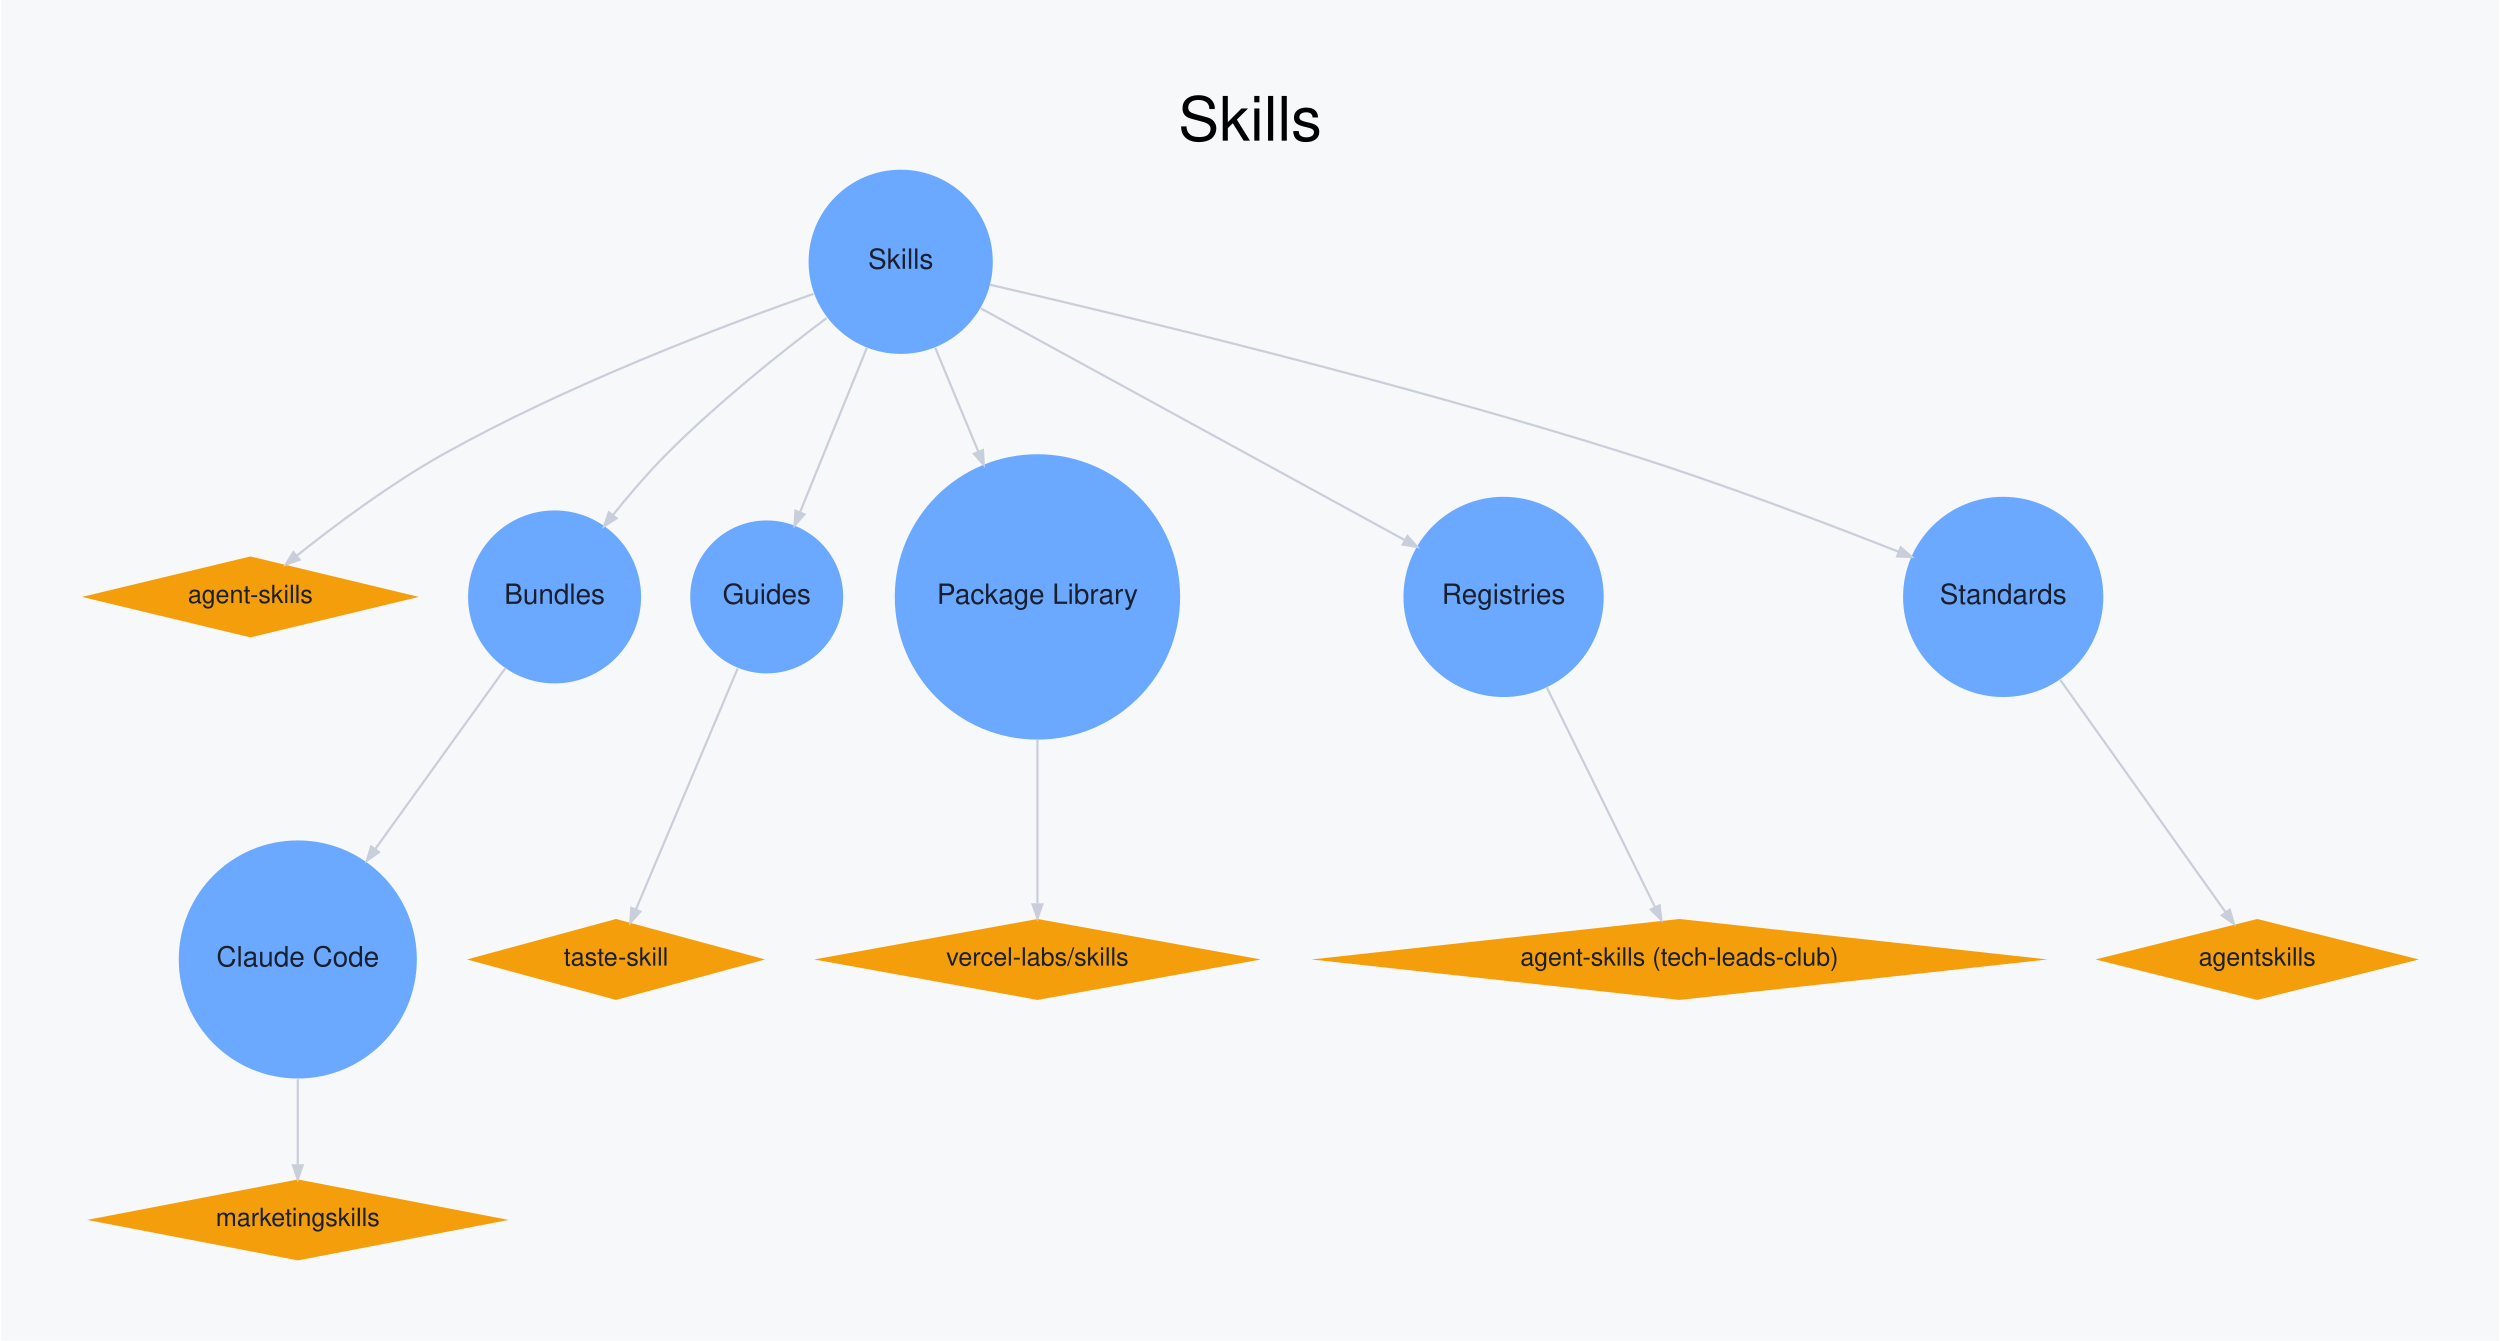
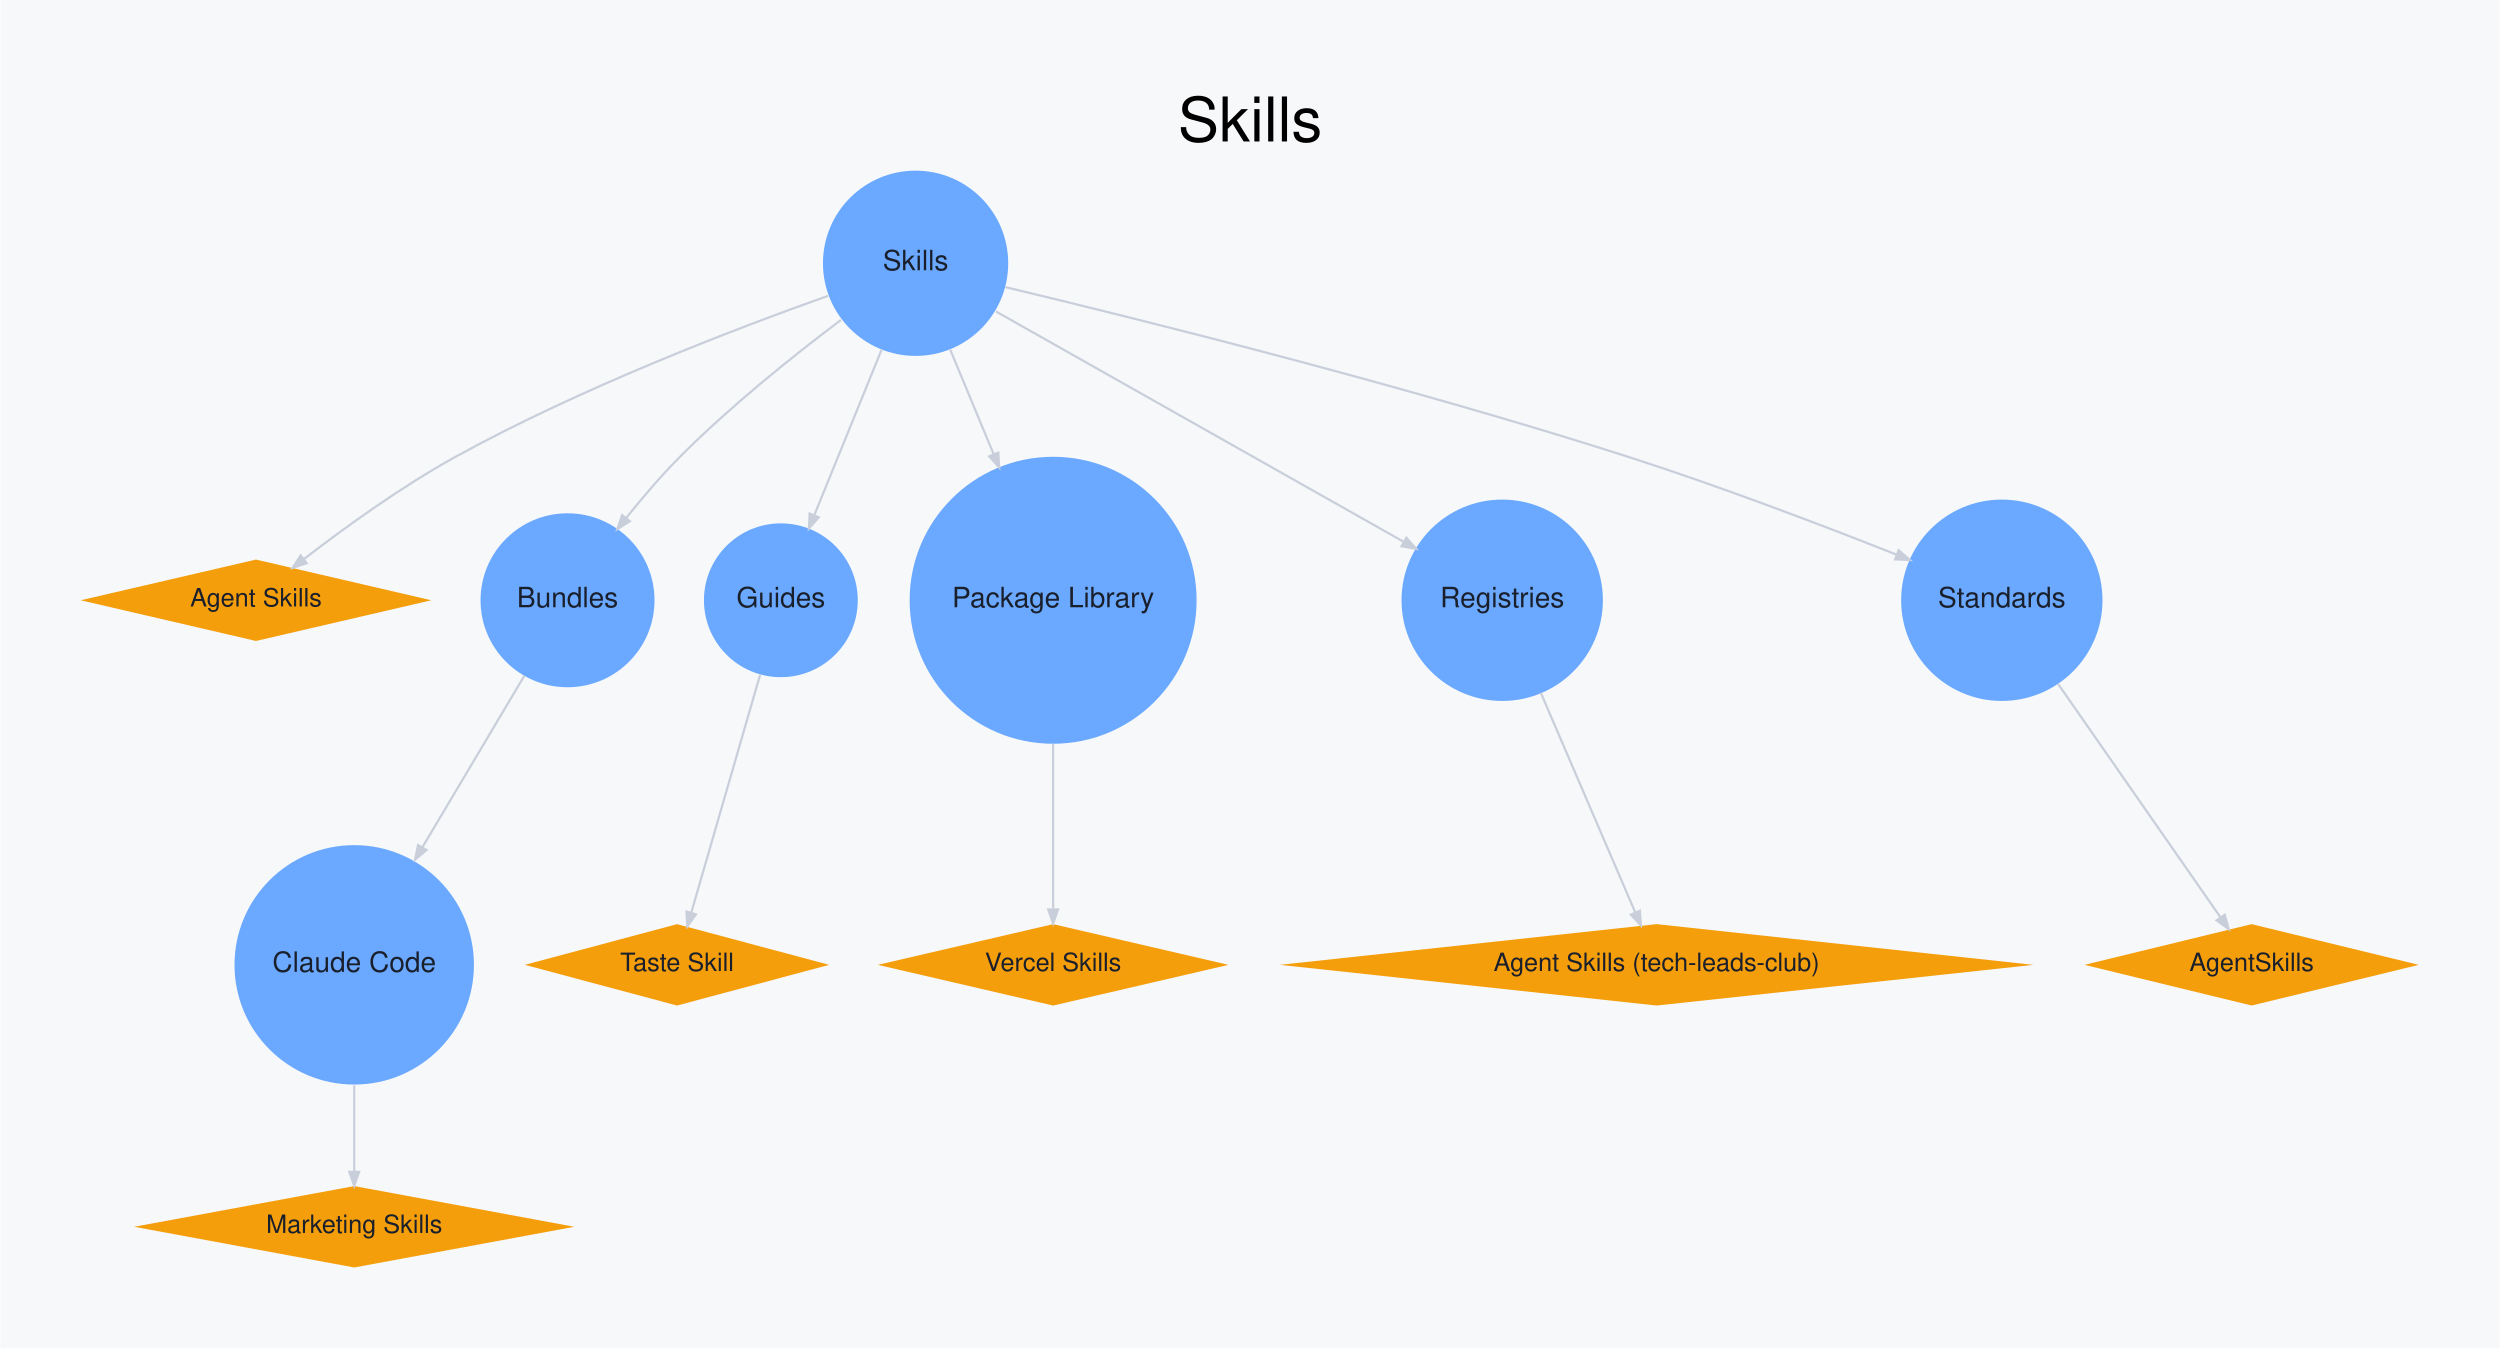
- <svg xmlns="http://www.w3.org/2000/svg" xmlns:xlink="http://www.w3.org/1999/xlink" width="895pt" height="480pt" viewBox="0.00 0.00 894.74 480.37">
+ <svg xmlns="http://www.w3.org/2000/svg" xmlns:xlink="http://www.w3.org/1999/xlink" width="890pt" height="480pt" viewBox="0.00 0.00 890.35 480.37">
  <g id="graph0" class="graph" transform="scale(1 1) rotate(0) translate(28.8 451.57)">
-     <polygon fill="#f7f8fa" stroke="transparent" points="-28.8,28.8 -28.8,-451.57 865.94,-451.57 865.94,28.8 -28.8,28.8" />
-     <text text-anchor="middle" x="418.57" y="-401.17" font-family="Helvetica,sans-Serif" font-size="22.00">Skills</text>
+     <polygon fill="#f7f8fa" stroke="transparent" points="-28.8,28.8 -28.8,-451.57 861.55,-451.57 861.55,28.8 -28.8,28.8" />
+     <text text-anchor="middle" x="416.38" y="-401.17" font-family="Helvetica,sans-Serif" font-size="22.00">Skills</text>
    <g id="node1" class="node">
      <g id="a_node1">
        <a xlink:title="Agent skills ecosystems — registries, bundles, standards, guides and package libraries.">
-           <ellipse fill="#6aa9ff" stroke="black" stroke-width="0" cx="293.42" cy="-357.77" rx="33" ry="33" />
-           <text text-anchor="middle" x="293.42" y="-355.27" font-family="Helvetica,sans-Serif" font-size="10.00" fill="#1a1f2c">Skills</text>
+           <ellipse fill="#6aa9ff" stroke="black" stroke-width="0" cx="297.23" cy="-357.77" rx="33" ry="33" />
+           <text text-anchor="middle" x="297.23" y="-355.27" font-family="Helvetica,sans-Serif" font-size="10.00" fill="#1a1f2c">Skills</text>
        </a>
      </g>
    </g>
    <g id="node2" class="node">
      <g id="a_node2">
        <a xlink:href="https://github.com/addyosmani/agent-skills" xlink:title="https://github.com/addyosmani/agent-skills">
-           <polygon fill="#f59e0b" stroke="black" stroke-width="0" points="60.42,-252.21 0.08,-237.71 60.42,-223.21 120.77,-237.71 60.42,-252.21" />
-           <text text-anchor="middle" x="60.42" y="-235.51" font-family="Helvetica,sans-Serif" font-size="9.00" fill="#1a1f2c">agent-skills</text>
+           <polygon fill="#f59e0b" stroke="black" stroke-width="0" points="62.23,-252.21 -0.23,-237.71 62.23,-223.21 124.69,-237.71 62.23,-252.21" />
+           <text text-anchor="middle" x="62.23" y="-235.51" font-family="Helvetica,sans-Serif" font-size="9.00" fill="#1a1f2c">Agent Skills</text>
        </a>
      </g>
    </g>
    <g id="edge1" class="edge">
-       <path fill="none" stroke="#c8cfdb" stroke-width="0.8" d="M262.2,-346.3C228.43,-334.42 173.53,-313.46 129.42,-288.77 110.47,-278.15 90.56,-263.25 77.03,-252.47" />
-       <polygon fill="#c8cfdb" stroke="#c8cfdb" stroke-width="0.8" points="78.03,-251.03 73.04,-249.26 75.84,-253.76 78.03,-251.03" />
+       <path fill="none" stroke="#c8cfdb" stroke-width="0.8" d="M266.06,-346.18C232.36,-334.21 177.5,-313.16 133.23,-288.77 113.83,-278.08 93.33,-263.19 79.37,-252.43" />
+       <polygon fill="#c8cfdb" stroke="#c8cfdb" stroke-width="0.8" points="80.28,-250.92 75.26,-249.23 78.13,-253.68 80.28,-250.92" />
    </g>
    <g id="node3" class="node">
-       <ellipse fill="#6aa9ff" stroke="black" stroke-width="0" cx="169.42" cy="-237.71" rx="30.99" ry="30.99" />
-       <text text-anchor="middle" x="169.42" y="-235.21" font-family="Helvetica,sans-Serif" font-size="10.00" fill="#1a1f2c">Bundles</text>
+       <ellipse fill="#6aa9ff" stroke="black" stroke-width="0" cx="173.23" cy="-237.71" rx="30.99" ry="30.99" />
+       <text text-anchor="middle" x="173.23" y="-235.21" font-family="Helvetica,sans-Serif" font-size="10.00" fill="#1a1f2c">Bundles</text>
    </g>
    <g id="edge2" class="edge">
-       <path fill="none" stroke="#c8cfdb" stroke-width="0.8" d="M266.83,-337.59C249.66,-324.66 227.28,-306.73 209.42,-288.77 202.81,-282.11 196.21,-274.4 190.33,-267.06" />
-       <polygon fill="#c8cfdb" stroke="#c8cfdb" stroke-width="0.8" points="191.62,-265.87 187.15,-263.03 188.87,-268.03 191.62,-265.87" />
+       <path fill="none" stroke="#c8cfdb" stroke-width="0.8" d="M270.64,-337.59C253.47,-324.66 231.08,-306.73 213.23,-288.77 206.61,-282.11 200.01,-274.4 194.14,-267.06" />
+       <polygon fill="#c8cfdb" stroke="#c8cfdb" stroke-width="0.8" points="195.42,-265.87 190.95,-263.03 192.68,-268.03 195.42,-265.87" />
    </g>
    <g id="node6" class="node">
-       <ellipse fill="#6aa9ff" stroke="black" stroke-width="0" cx="245.42" cy="-237.71" rx="27.4" ry="27.4" />
-       <text text-anchor="middle" x="245.42" y="-235.21" font-family="Helvetica,sans-Serif" font-size="10.00" fill="#1a1f2c">Guides</text>
+       <ellipse fill="#6aa9ff" stroke="black" stroke-width="0" cx="249.23" cy="-237.71" rx="27.4" ry="27.4" />
+       <text text-anchor="middle" x="249.23" y="-235.21" font-family="Helvetica,sans-Serif" font-size="10.00" fill="#1a1f2c">Guides</text>
    </g>
    <g id="edge5" class="edge">
-       <path fill="none" stroke="#c8cfdb" stroke-width="0.8" d="M281.31,-326.97C274,-308.99 264.72,-286.17 257.43,-268.23" />
-       <polygon fill="#c8cfdb" stroke="#c8cfdb" stroke-width="0.8" points="258.93,-267.28 255.43,-263.31 255.69,-268.6 258.93,-267.28" />
+       <path fill="none" stroke="#c8cfdb" stroke-width="0.8" d="M285.12,-326.97C277.8,-308.99 268.52,-286.17 261.23,-268.23" />
+       <polygon fill="#c8cfdb" stroke="#c8cfdb" stroke-width="0.8" points="262.74,-267.28 259.23,-263.31 259.49,-268.6 262.74,-267.28" />
    </g>
    <g id="node8" class="node">
-       <ellipse fill="#6aa9ff" stroke="black" stroke-width="0" cx="342.42" cy="-237.71" rx="51.12" ry="51.12" />
-       <text text-anchor="middle" x="342.42" y="-235.21" font-family="Helvetica,sans-Serif" font-size="10.00" fill="#1a1f2c">Package Library</text>
+       <ellipse fill="#6aa9ff" stroke="black" stroke-width="0" cx="346.23" cy="-237.71" rx="51.12" ry="51.12" />
+       <text text-anchor="middle" x="346.23" y="-235.21" font-family="Helvetica,sans-Serif" font-size="10.00" fill="#1a1f2c">Package Library</text>
    </g>
    <g id="edge7" class="edge">
-       <path fill="none" stroke="#c8cfdb" stroke-width="0.8" d="M305.79,-326.97C310.49,-315.66 315.98,-302.42 321.26,-289.7" />
-       <polygon fill="#c8cfdb" stroke="#c8cfdb" stroke-width="0.8" points="322.89,-290.33 323.19,-285.04 319.66,-288.99 322.89,-290.33" />
+       <path fill="none" stroke="#c8cfdb" stroke-width="0.8" d="M309.59,-326.97C314.29,-315.66 319.78,-302.42 325.06,-289.7" />
+       <polygon fill="#c8cfdb" stroke="#c8cfdb" stroke-width="0.8" points="326.7,-290.33 327,-285.04 323.47,-288.99 326.7,-290.33" />
    </g>
    <g id="node10" class="node">
-       <ellipse fill="#6aa9ff" stroke="black" stroke-width="0" cx="509.42" cy="-237.71" rx="35.87" ry="35.87" />
-       <text text-anchor="middle" x="509.42" y="-235.21" font-family="Helvetica,sans-Serif" font-size="10.00" fill="#1a1f2c">Registries</text>
+       <ellipse fill="#6aa9ff" stroke="black" stroke-width="0" cx="506.23" cy="-237.71" rx="35.87" ry="35.87" />
+       <text text-anchor="middle" x="506.23" y="-235.21" font-family="Helvetica,sans-Serif" font-size="10.00" fill="#1a1f2c">Registries</text>
    </g>
    <g id="edge9" class="edge">
-       <path fill="none" stroke="#c8cfdb" stroke-width="0.8" d="M322.11,-341.09C361.3,-319.66 431.56,-281.26 474,-258.07" />
-       <polygon fill="#c8cfdb" stroke="#c8cfdb" stroke-width="0.8" points="474.98,-259.53 478.53,-255.59 473.3,-256.46 474.98,-259.53" />
+       <path fill="none" stroke="#c8cfdb" stroke-width="0.8" d="M325.85,-340.6C363.71,-319.21 430.4,-281.54 471.22,-258.48" />
+       <polygon fill="#c8cfdb" stroke="#c8cfdb" stroke-width="0.8" points="472.09,-260 475.58,-256.02 470.36,-256.96 472.09,-260" />
    </g>
    <g id="node12" class="node">
      <g id="a_node12">
        <a xlink:title="Proposed and emerging standards across the agentic ecosystem.">
-           <ellipse fill="#6aa9ff" stroke="black" stroke-width="0" cx="688.42" cy="-237.71" rx="35.87" ry="35.87" />
-           <text text-anchor="middle" x="688.42" y="-235.21" font-family="Helvetica,sans-Serif" font-size="10.00" fill="#1a1f2c">Standards</text>
+           <ellipse fill="#6aa9ff" stroke="black" stroke-width="0" cx="684.23" cy="-237.71" rx="35.87" ry="35.87" />
+           <text text-anchor="middle" x="684.23" y="-235.21" font-family="Helvetica,sans-Serif" font-size="10.00" fill="#1a1f2c">Standards</text>
        </a>
      </g>
    </g>
    <g id="edge11" class="edge">
-       <path fill="none" stroke="#c8cfdb" stroke-width="0.8" d="M325.46,-349.54C374.99,-338.12 472.94,-314.52 554.42,-288.77 587.42,-278.34 624.19,-264.43 650.85,-253.92" />
-       <polygon fill="#c8cfdb" stroke="#c8cfdb" stroke-width="0.8" points="651.71,-255.47 655.71,-252 650.42,-252.21 651.71,-255.47" />
+       <path fill="none" stroke="#c8cfdb" stroke-width="0.8" d="M329.2,-349.28C377.64,-337.69 472.34,-314.1 551.23,-288.77 583.85,-278.29 620.21,-264.45 646.66,-253.98" />
+       <polygon fill="#c8cfdb" stroke="#c8cfdb" stroke-width="0.8" points="647.48,-255.54 651.48,-252.06 646.19,-252.28 647.48,-255.54" />
    </g>
    <g id="node4" class="node">
-       <ellipse fill="#6aa9ff" stroke="black" stroke-width="0" cx="77.42" cy="-107.82" rx="42.65" ry="42.65" />
-       <text text-anchor="middle" x="77.42" y="-105.32" font-family="Helvetica,sans-Serif" font-size="10.00" fill="#1a1f2c">Claude Code</text>
+       <ellipse fill="#6aa9ff" stroke="black" stroke-width="0" cx="97.23" cy="-107.82" rx="42.65" ry="42.65" />
+       <text text-anchor="middle" x="97.23" y="-105.32" font-family="Helvetica,sans-Serif" font-size="10.00" fill="#1a1f2c">Claude Code</text>
    </g>
    <g id="edge3" class="edge">
-       <path fill="none" stroke="#c8cfdb" stroke-width="0.8" d="M151.9,-212.35C138.71,-194.01 120.35,-168.5 105.17,-147.39" />
-       <polygon fill="#c8cfdb" stroke="#c8cfdb" stroke-width="0.8" points="106.52,-146.27 102.18,-143.23 103.68,-148.31 106.52,-146.27" />
+       <path fill="none" stroke="#c8cfdb" stroke-width="0.8" d="M157.85,-210.83C147.44,-193.32 133.48,-169.83 121.58,-149.81" />
+       <polygon fill="#c8cfdb" stroke="#c8cfdb" stroke-width="0.8" points="122.98,-148.73 118.92,-145.33 119.97,-150.52 122.98,-148.73" />
    </g>
    <g id="node5" class="node">
      <g id="a_node5">
        <a xlink:href="https://github.com/coreyhaines31/marketingskills" xlink:title="https://github.com/coreyhaines31/marketingskills">
-           <polygon fill="#f59e0b" stroke="black" stroke-width="0" points="77.42,-29 1.91,-14.5 77.42,0 152.94,-14.5 77.42,-29" />
-           <text text-anchor="middle" x="77.42" y="-12.3" font-family="Helvetica,sans-Serif" font-size="9.00" fill="#1a1f2c">marketingskills</text>
+           <polygon fill="#f59e0b" stroke="black" stroke-width="0" points="97.23,-29 18.8,-14.5 97.23,0 175.65,-14.5 97.23,-29" />
+           <text text-anchor="middle" x="97.23" y="-12.3" font-family="Helvetica,sans-Serif" font-size="9.00" fill="#1a1f2c">Marketing Skills</text>
        </a>
      </g>
    </g>
    <g id="edge4" class="edge">
-       <path fill="none" stroke="#c8cfdb" stroke-width="0.8" d="M77.42,-64.9C77.42,-54.19 77.42,-43.19 77.42,-34.3" />
-       <polygon fill="#c8cfdb" stroke="#c8cfdb" stroke-width="0.8" points="79.17,-34.06 77.42,-29.06 75.67,-34.06 79.17,-34.06" />
+       <path fill="none" stroke="#c8cfdb" stroke-width="0.8" d="M97.23,-64.9C97.23,-54.19 97.23,-43.19 97.23,-34.3" />
+       <polygon fill="#c8cfdb" stroke="#c8cfdb" stroke-width="0.8" points="98.98,-34.06 97.23,-29.06 95.48,-34.06 98.98,-34.06" />
    </g>
    <g id="node7" class="node">
      <g id="a_node7">
        <a xlink:href="https://github.com/Leonxlnx/taste-skill" xlink:title="https://github.com/Leonxlnx/taste-skill">
-           <polygon fill="#f59e0b" stroke="black" stroke-width="0" points="191.42,-122.32 138,-107.82 191.42,-93.32 244.84,-107.82 191.42,-122.32" />
-           <text text-anchor="middle" x="191.42" y="-105.62" font-family="Helvetica,sans-Serif" font-size="9.00" fill="#1a1f2c">taste-skill</text>
+           <polygon fill="#f59e0b" stroke="black" stroke-width="0" points="212.23,-122.32 158.01,-107.82 212.23,-93.32 266.45,-107.82 212.23,-122.32" />
+           <text text-anchor="middle" x="212.23" y="-105.62" font-family="Helvetica,sans-Serif" font-size="9.00" fill="#1a1f2c">Taste Skill</text>
        </a>
      </g>
    </g>
    <g id="edge6" class="edge">
-       <path fill="none" stroke="#c8cfdb" stroke-width="0.8" d="M235.01,-212.05C224.3,-186.68 207.9,-147.83 198.57,-125.74" />
-       <polygon fill="#c8cfdb" stroke="#c8cfdb" stroke-width="0.8" points="200.13,-124.95 196.58,-121.03 196.91,-126.31 200.13,-124.95" />
+       <path fill="none" stroke="#c8cfdb" stroke-width="0.8" d="M241.83,-211.13C234.57,-186.03 223.68,-148.41 217.33,-126.47" />
+       <polygon fill="#c8cfdb" stroke="#c8cfdb" stroke-width="0.8" points="218.97,-125.82 215.9,-121.51 215.61,-126.8 218.97,-125.82" />
    </g>
    <g id="node9" class="node">
      <g id="a_node9">
        <a xlink:href="https://github.com/vercel-labs/skills" xlink:title="https://github.com/vercel-labs/skills">
-           <polygon fill="#f59e0b" stroke="black" stroke-width="0" points="342.42,-122.32 262.39,-107.82 342.42,-93.32 422.46,-107.82 342.42,-122.32" />
-           <text text-anchor="middle" x="342.42" y="-105.62" font-family="Helvetica,sans-Serif" font-size="9.00" fill="#1a1f2c">vercel-labs/skills</text>
+           <polygon fill="#f59e0b" stroke="black" stroke-width="0" points="346.23,-122.32 283.77,-107.82 346.23,-93.32 408.69,-107.82 346.23,-122.32" />
+           <text text-anchor="middle" x="346.23" y="-105.62" font-family="Helvetica,sans-Serif" font-size="9.00" fill="#1a1f2c">Vercel Skills</text>
        </a>
      </g>
    </g>
    <g id="edge8" class="edge">
-       <path fill="none" stroke="#c8cfdb" stroke-width="0.8" d="M342.42,-186.53C342.42,-165.96 342.42,-143.4 342.42,-127.92" />
-       <polygon fill="#c8cfdb" stroke="#c8cfdb" stroke-width="0.8" points="344.17,-127.55 342.42,-122.55 340.67,-127.55 344.17,-127.55" />
+       <path fill="none" stroke="#c8cfdb" stroke-width="0.8" d="M346.23,-186.53C346.23,-165.96 346.23,-143.4 346.23,-127.92" />
+       <polygon fill="#c8cfdb" stroke="#c8cfdb" stroke-width="0.8" points="347.98,-127.55 346.23,-122.55 344.48,-127.55 347.98,-127.55" />
    </g>
    <g id="node11" class="node">
      <g id="a_node11">
        <a xlink:href="https://github.com/tech-leads-club/agent-skills" xlink:title="https://github.com/tech-leads-club/agent-skills">
-           <polygon fill="#f59e0b" stroke="black" stroke-width="0" points="572.42,-122.32 440.58,-107.82 572.42,-93.32 704.27,-107.82 572.42,-122.32" />
-           <text text-anchor="middle" x="572.42" y="-105.62" font-family="Helvetica,sans-Serif" font-size="9.00" fill="#1a1f2c">agent-skills (tech-leads-club)</text>
+           <polygon fill="#f59e0b" stroke="black" stroke-width="0" points="561.23,-122.32 426.97,-107.82 561.23,-93.32 695.48,-107.82 561.23,-122.32" />
+           <text text-anchor="middle" x="561.23" y="-105.62" font-family="Helvetica,sans-Serif" font-size="9.00" fill="#1a1f2c">Agent Skills (tech-leads-club)</text>
        </a>
      </g>
    </g>
    <g id="edge10" class="edge">
-       <path fill="none" stroke="#c8cfdb" stroke-width="0.8" d="M524.84,-205.42C537.04,-180.64 553.66,-146.91 563.68,-126.57" />
-       <polygon fill="#c8cfdb" stroke="#c8cfdb" stroke-width="0.8" points="565.32,-127.21 565.96,-121.95 562.18,-125.66 565.32,-127.21" />
+       <path fill="none" stroke="#c8cfdb" stroke-width="0.8" d="M519.97,-204.77C530.58,-180.08 544.89,-146.81 553.57,-126.64" />
+       <polygon fill="#c8cfdb" stroke="#c8cfdb" stroke-width="0.8" points="555.28,-127.09 555.64,-121.81 552.06,-125.71 555.28,-127.09" />
    </g>
    <g id="node13" class="node">
      <g id="a_node13">
        <a xlink:href="https://github.com/agentskills/agentskills" xlink:title="https://github.com/agentskills/agentskills">
-           <polygon fill="#f59e0b" stroke="black" stroke-width="0" points="779.42,-122.32 721.49,-107.82 779.42,-93.32 837.36,-107.82 779.42,-122.32" />
-           <text text-anchor="middle" x="779.42" y="-105.62" font-family="Helvetica,sans-Serif" font-size="9.00" fill="#1a1f2c">agentskills</text>
+           <polygon fill="#f59e0b" stroke="black" stroke-width="0" points="773.23,-122.32 713.68,-107.82 773.23,-93.32 832.77,-107.82 773.23,-122.32" />
+           <text text-anchor="middle" x="773.23" y="-105.62" font-family="Helvetica,sans-Serif" font-size="9.00" fill="#1a1f2c">AgentSkills</text>
        </a>
      </g>
    </g>
    <g id="edge12" class="edge">
-       <path fill="none" stroke="#c8cfdb" stroke-width="0.8" d="M708.85,-208.01C727.14,-182.29 753.31,-145.52 768.1,-124.74" />
-       <polygon fill="#c8cfdb" stroke="#c8cfdb" stroke-width="0.8" points="769.6,-125.64 771.08,-120.55 766.75,-123.61 769.6,-125.64" />
+       <path fill="none" stroke="#c8cfdb" stroke-width="0.8" d="M704.2,-208.01C722.1,-182.29 747.69,-145.52 762.15,-124.74" />
+       <polygon fill="#c8cfdb" stroke="#c8cfdb" stroke-width="0.8" points="763.65,-125.66 765.06,-120.55 760.77,-123.66 763.65,-125.66" />
    </g>
  </g>
</svg>
